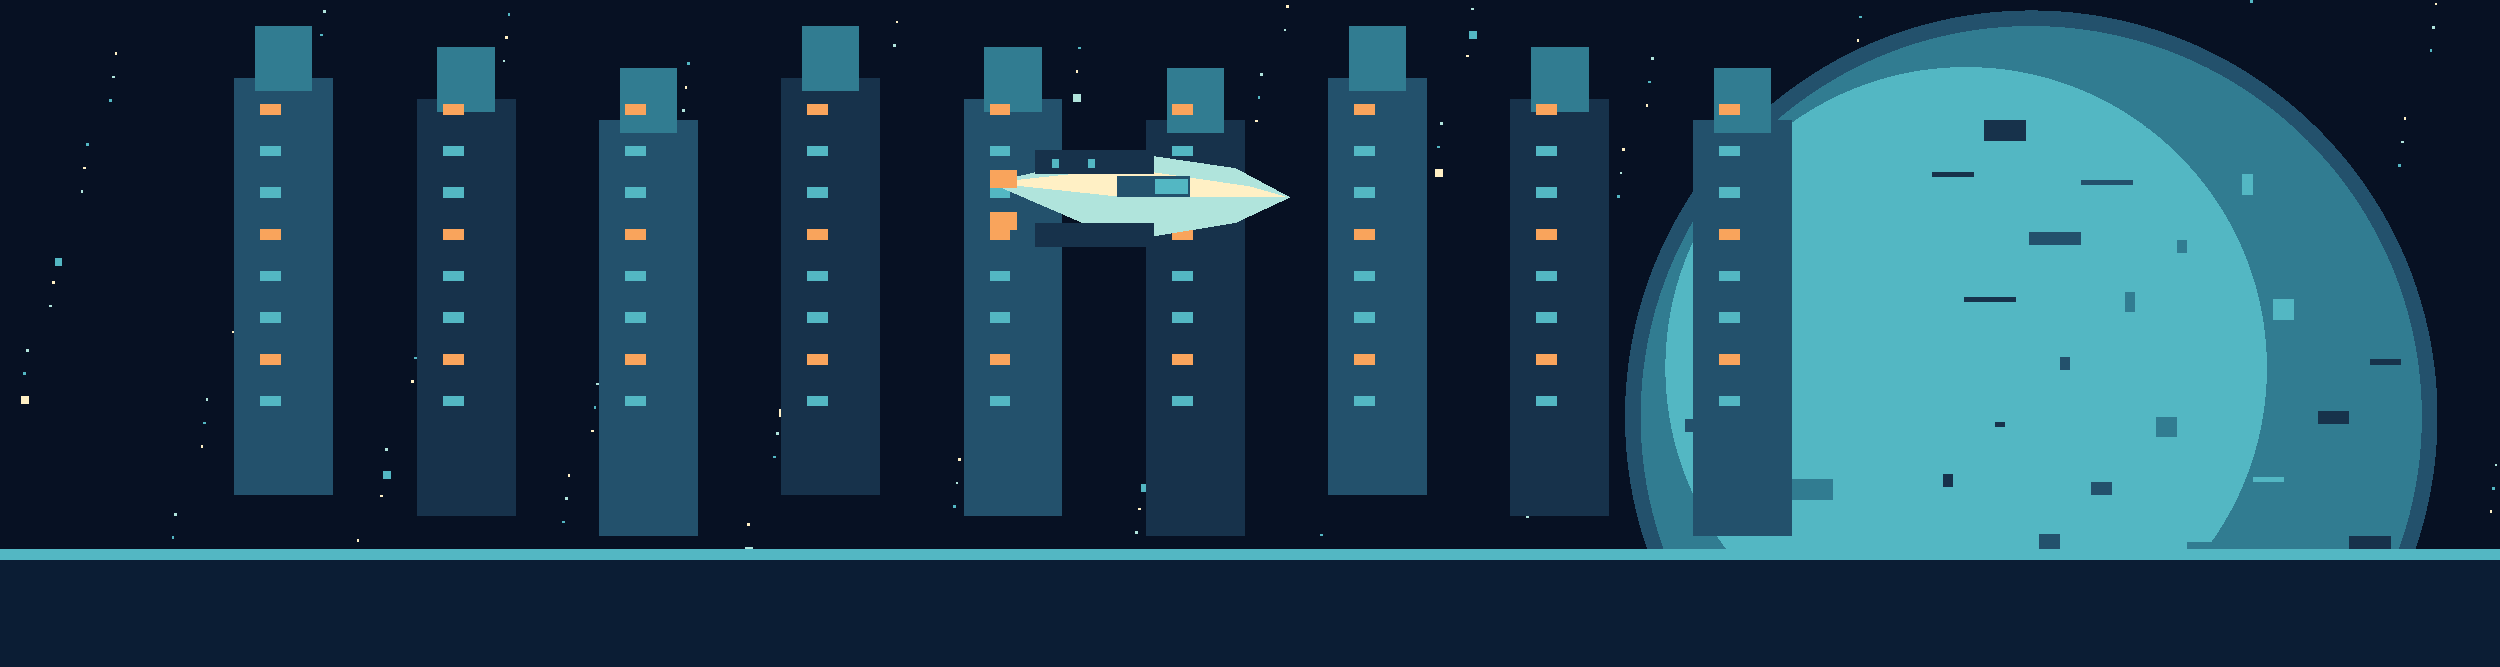
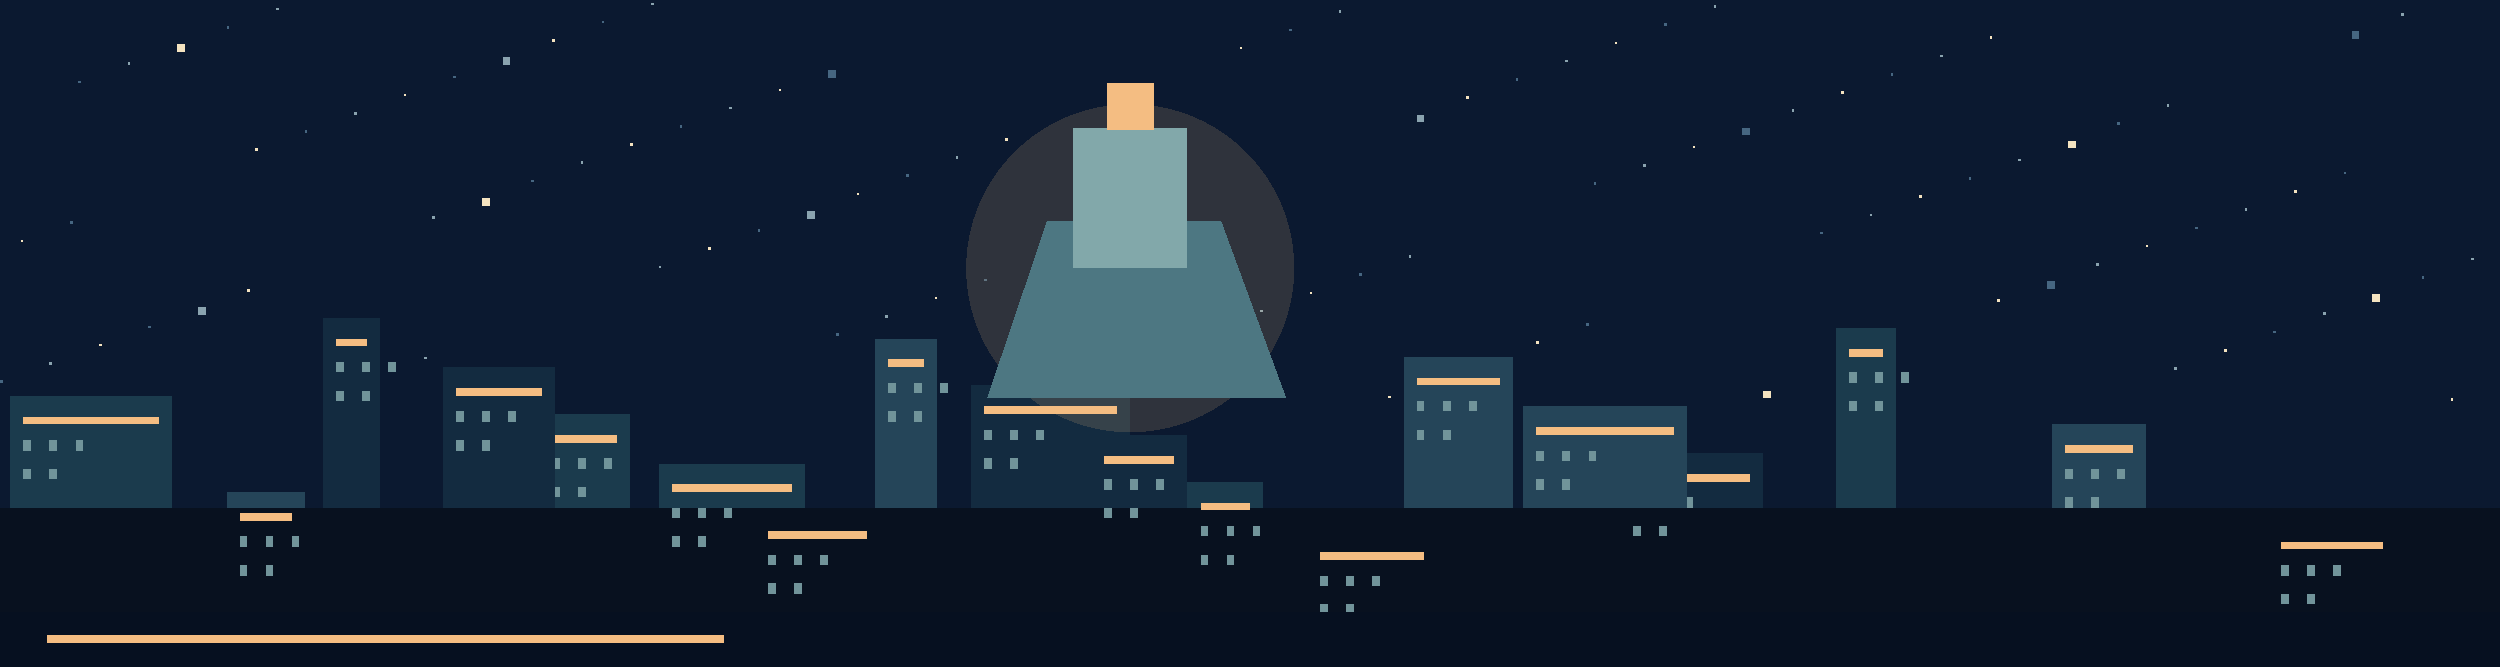
<svg xmlns="http://www.w3.org/2000/svg" width="960" height="256" viewBox="0 0 960 256" shape-rendering="crispEdges">
-   <rect x="0" y="0" width="960" height="256" fill="#071123" />
-   <rect x="438" y="186" width="3" height="3" fill="#53b7c3" />
-   <rect x="91" y="109" width="1" height="1" fill="#b0e4dc" />
-   <rect x="704" y="32" width="1" height="1" fill="#fff0c5" />
-   <rect x="357" y="211" width="1" height="1" fill="#53b7c3" />
-   <rect x="10" y="134" width="1" height="1" fill="#b0e4dc" />
-   <rect x="623" y="57" width="1" height="1" fill="#fff0c5" />
-   <rect x="276" y="236" width="1" height="1" fill="#53b7c3" />
-   <rect x="889" y="159" width="1" height="1" fill="#b0e4dc" />
-   <rect x="542" y="82" width="1" height="1" fill="#fff0c5" />
-   <rect x="195" y="5" width="1" height="1" fill="#53b7c3" />
-   <rect x="808" y="184" width="1" height="1" fill="#b0e4dc" />
-   <rect x="461" y="107" width="1" height="1" fill="#fff0c5" />
-   <rect x="114" y="30" width="1" height="1" fill="#53b7c3" />
-   <rect x="727" y="209" width="1" height="1" fill="#b0e4dc" />
-   <rect x="380" y="132" width="1" height="1" fill="#fff0c5" />
-   <rect x="33" y="55" width="1" height="1" fill="#53b7c3" />
-   <rect x="646" y="234" width="1" height="1" fill="#b0e4dc" />
-   <rect x="299" y="157" width="3" height="3" fill="#fff0c5" />
-   <rect x="912" y="80" width="1" height="1" fill="#53b7c3" />
-   <rect x="565" y="3" width="1" height="1" fill="#b0e4dc" />
-   <rect x="218" y="182" width="1" height="1" fill="#fff0c5" />
-   <rect x="831" y="105" width="1" height="1" fill="#53b7c3" />
-   <rect x="484" y="28" width="1" height="1" fill="#b0e4dc" />
-   <rect x="137" y="207" width="1" height="1" fill="#fff0c5" />
-   <rect x="750" y="130" width="1" height="1" fill="#53b7c3" />
-   <rect x="403" y="53" width="1" height="1" fill="#b0e4dc" />
-   <rect x="56" y="232" width="1" height="1" fill="#fff0c5" />
-   <rect x="669" y="155" width="1" height="1" fill="#53b7c3" />
-   <rect x="322" y="78" width="1" height="1" fill="#b0e4dc" />
-   <rect x="935" y="1" width="1" height="1" fill="#fff0c5" />
-   <rect x="588" y="180" width="1" height="1" fill="#53b7c3" />
-   <rect x="241" y="103" width="1" height="1" fill="#b0e4dc" />
-   <rect x="854" y="26" width="1" height="1" fill="#fff0c5" />
-   <rect x="507" y="205" width="1" height="1" fill="#53b7c3" />
-   <rect x="160" y="128" width="3" height="3" fill="#b0e4dc" />
-   <rect x="773" y="51" width="1" height="1" fill="#fff0c5" />
-   <rect x="426" y="230" width="1" height="1" fill="#53b7c3" />
-   <rect x="79" y="153" width="1" height="1" fill="#b0e4dc" />
-   <rect x="692" y="76" width="1" height="1" fill="#fff0c5" />
-   <rect x="345" y="255" width="1" height="1" fill="#53b7c3" />
-   <rect x="958" y="178" width="1" height="1" fill="#b0e4dc" />
-   <rect x="611" y="101" width="1" height="1" fill="#fff0c5" />
-   <rect x="264" y="24" width="1" height="1" fill="#53b7c3" />
-   <rect x="877" y="203" width="1" height="1" fill="#b0e4dc" />
-   <rect x="530" y="126" width="1" height="1" fill="#fff0c5" />
-   <rect x="183" y="49" width="1" height="1" fill="#53b7c3" />
-   <rect x="796" y="228" width="1" height="1" fill="#b0e4dc" />
-   <rect x="449" y="151" width="1" height="1" fill="#fff0c5" />
-   <rect x="102" y="74" width="1" height="1" fill="#53b7c3" />
-   <rect x="715" y="253" width="1" height="1" fill="#b0e4dc" />
-   <rect x="368" y="176" width="1" height="1" fill="#fff0c5" />
-   <rect x="21" y="99" width="3" height="3" fill="#53b7c3" />
-   <rect x="634" y="22" width="1" height="1" fill="#b0e4dc" />
-   <rect x="287" y="201" width="1" height="1" fill="#fff0c5" />
-   <rect x="900" y="124" width="1" height="1" fill="#53b7c3" />
-   <rect x="553" y="47" width="1" height="1" fill="#b0e4dc" />
-   <rect x="206" y="226" width="1" height="1" fill="#fff0c5" />
-   <rect x="819" y="149" width="1" height="1" fill="#53b7c3" />
-   <rect x="472" y="72" width="1" height="1" fill="#b0e4dc" />
-   <rect x="125" y="251" width="1" height="1" fill="#fff0c5" />
-   <rect x="738" y="174" width="1" height="1" fill="#53b7c3" />
-   <rect x="391" y="97" width="1" height="1" fill="#b0e4dc" />
-   <rect x="44" y="20" width="1" height="1" fill="#fff0c5" />
-   <rect x="657" y="199" width="1" height="1" fill="#53b7c3" />
-   <rect x="310" y="122" width="1" height="1" fill="#b0e4dc" />
-   <rect x="923" y="45" width="1" height="1" fill="#fff0c5" />
-   <rect x="576" y="224" width="1" height="1" fill="#53b7c3" />
-   <rect x="229" y="147" width="1" height="1" fill="#b0e4dc" />
-   <rect x="842" y="70" width="3" height="3" fill="#fff0c5" />
-   <rect x="495" y="249" width="1" height="1" fill="#53b7c3" />
-   <rect x="148" y="172" width="1" height="1" fill="#b0e4dc" />
-   <rect x="761" y="95" width="1" height="1" fill="#fff0c5" />
-   <rect x="414" y="18" width="1" height="1" fill="#53b7c3" />
-   <rect x="67" y="197" width="1" height="1" fill="#b0e4dc" />
-   <rect x="680" y="120" width="1" height="1" fill="#fff0c5" />
-   <rect x="333" y="43" width="1" height="1" fill="#53b7c3" />
-   <rect x="946" y="222" width="1" height="1" fill="#b0e4dc" />
-   <rect x="599" y="145" width="1" height="1" fill="#fff0c5" />
-   <rect x="252" y="68" width="1" height="1" fill="#53b7c3" />
-   <rect x="865" y="247" width="1" height="1" fill="#b0e4dc" />
-   <rect x="518" y="170" width="1" height="1" fill="#fff0c5" />
-   <rect x="171" y="93" width="1" height="1" fill="#53b7c3" />
-   <rect x="784" y="16" width="1" height="1" fill="#b0e4dc" />
-   <rect x="437" y="195" width="1" height="1" fill="#fff0c5" />
-   <rect x="90" y="118" width="1" height="1" fill="#53b7c3" />
-   <rect x="703" y="41" width="3" height="3" fill="#b0e4dc" />
-   <rect x="356" y="220" width="1" height="1" fill="#fff0c5" />
-   <rect x="9" y="143" width="1" height="1" fill="#53b7c3" />
-   <rect x="622" y="66" width="1" height="1" fill="#b0e4dc" />
-   <rect x="275" y="245" width="1" height="1" fill="#fff0c5" />
-   <rect x="888" y="168" width="1" height="1" fill="#53b7c3" />
-   <rect x="541" y="91" width="1" height="1" fill="#b0e4dc" />
-   <rect x="194" y="14" width="1" height="1" fill="#fff0c5" />
-   <rect x="807" y="193" width="1" height="1" fill="#53b7c3" />
-   <rect x="460" y="116" width="1" height="1" fill="#b0e4dc" />
-   <rect x="113" y="39" width="1" height="1" fill="#fff0c5" />
-   <rect x="726" y="218" width="1" height="1" fill="#53b7c3" />
-   <rect x="379" y="141" width="1" height="1" fill="#b0e4dc" />
-   <rect x="32" y="64" width="1" height="1" fill="#fff0c5" />
-   <rect x="645" y="243" width="1" height="1" fill="#53b7c3" />
-   <rect x="298" y="166" width="1" height="1" fill="#b0e4dc" />
-   <rect x="911" y="89" width="1" height="1" fill="#fff0c5" />
-   <rect x="564" y="12" width="3" height="3" fill="#53b7c3" />
-   <rect x="217" y="191" width="1" height="1" fill="#b0e4dc" />
-   <rect x="830" y="114" width="1" height="1" fill="#fff0c5" />
-   <rect x="483" y="37" width="1" height="1" fill="#53b7c3" />
-   <rect x="136" y="216" width="1" height="1" fill="#b0e4dc" />
-   <rect x="749" y="139" width="1" height="1" fill="#fff0c5" />
-   <rect x="402" y="62" width="1" height="1" fill="#53b7c3" />
-   <rect x="55" y="241" width="1" height="1" fill="#b0e4dc" />
-   <rect x="668" y="164" width="1" height="1" fill="#fff0c5" />
-   <rect x="321" y="87" width="1" height="1" fill="#53b7c3" />
-   <rect x="934" y="10" width="1" height="1" fill="#b0e4dc" />
-   <rect x="587" y="189" width="1" height="1" fill="#fff0c5" />
-   <rect x="240" y="112" width="1" height="1" fill="#53b7c3" />
-   <rect x="853" y="35" width="1" height="1" fill="#b0e4dc" />
-   <rect x="506" y="214" width="1" height="1" fill="#fff0c5" />
-   <rect x="159" y="137" width="1" height="1" fill="#53b7c3" />
-   <rect x="772" y="60" width="1" height="1" fill="#b0e4dc" />
-   <rect x="425" y="239" width="3" height="3" fill="#fff0c5" />
-   <rect x="78" y="162" width="1" height="1" fill="#53b7c3" />
-   <rect x="691" y="85" width="1" height="1" fill="#b0e4dc" />
-   <rect x="344" y="8" width="1" height="1" fill="#fff0c5" />
-   <rect x="957" y="187" width="1" height="1" fill="#53b7c3" />
-   <rect x="610" y="110" width="1" height="1" fill="#b0e4dc" />
-   <rect x="263" y="33" width="1" height="1" fill="#fff0c5" />
-   <rect x="876" y="212" width="1" height="1" fill="#53b7c3" />
-   <rect x="529" y="135" width="1" height="1" fill="#b0e4dc" />
-   <rect x="182" y="58" width="1" height="1" fill="#fff0c5" />
-   <rect x="795" y="237" width="1" height="1" fill="#53b7c3" />
-   <rect x="448" y="160" width="1" height="1" fill="#b0e4dc" />
-   <rect x="101" y="83" width="1" height="1" fill="#fff0c5" />
-   <rect x="714" y="6" width="1" height="1" fill="#53b7c3" />
-   <rect x="367" y="185" width="1" height="1" fill="#b0e4dc" />
-   <rect x="20" y="108" width="1" height="1" fill="#fff0c5" />
-   <rect x="633" y="31" width="1" height="1" fill="#53b7c3" />
-   <rect x="286" y="210" width="3" height="3" fill="#b0e4dc" />
-   <rect x="899" y="133" width="1" height="1" fill="#fff0c5" />
-   <rect x="552" y="56" width="1" height="1" fill="#53b7c3" />
-   <rect x="205" y="235" width="1" height="1" fill="#b0e4dc" />
-   <rect x="818" y="158" width="1" height="1" fill="#fff0c5" />
-   <rect x="471" y="81" width="1" height="1" fill="#53b7c3" />
-   <rect x="124" y="4" width="1" height="1" fill="#b0e4dc" />
-   <rect x="737" y="183" width="1" height="1" fill="#fff0c5" />
-   <rect x="390" y="106" width="1" height="1" fill="#53b7c3" />
-   <rect x="43" y="29" width="1" height="1" fill="#b0e4dc" />
-   <rect x="656" y="208" width="1" height="1" fill="#fff0c5" />
-   <rect x="309" y="131" width="1" height="1" fill="#53b7c3" />
-   <rect x="922" y="54" width="1" height="1" fill="#b0e4dc" />
-   <rect x="575" y="233" width="1" height="1" fill="#fff0c5" />
-   <rect x="228" y="156" width="1" height="1" fill="#53b7c3" />
-   <rect x="841" y="79" width="1" height="1" fill="#b0e4dc" />
-   <rect x="494" y="2" width="1" height="1" fill="#fff0c5" />
-   <rect x="147" y="181" width="3" height="3" fill="#53b7c3" />
-   <rect x="760" y="104" width="1" height="1" fill="#b0e4dc" />
-   <rect x="413" y="27" width="1" height="1" fill="#fff0c5" />
-   <rect x="66" y="206" width="1" height="1" fill="#53b7c3" />
-   <rect x="679" y="129" width="1" height="1" fill="#b0e4dc" />
-   <rect x="332" y="52" width="1" height="1" fill="#fff0c5" />
-   <rect x="945" y="231" width="1" height="1" fill="#53b7c3" />
-   <rect x="598" y="154" width="1" height="1" fill="#b0e4dc" />
-   <rect x="251" y="77" width="1" height="1" fill="#fff0c5" />
-   <rect x="864" y="0" width="1" height="1" fill="#53b7c3" />
-   <rect x="517" y="179" width="1" height="1" fill="#b0e4dc" />
-   <rect x="170" y="102" width="1" height="1" fill="#fff0c5" />
-   <rect x="783" y="25" width="1" height="1" fill="#53b7c3" />
-   <rect x="436" y="204" width="1" height="1" fill="#b0e4dc" />
-   <rect x="89" y="127" width="1" height="1" fill="#fff0c5" />
-   <rect x="702" y="50" width="1" height="1" fill="#53b7c3" />
-   <rect x="355" y="229" width="1" height="1" fill="#b0e4dc" />
-   <rect x="8" y="152" width="3" height="3" fill="#fff0c5" />
-   <rect x="621" y="75" width="1" height="1" fill="#53b7c3" />
-   <rect x="274" y="254" width="1" height="1" fill="#b0e4dc" />
-   <rect x="887" y="177" width="1" height="1" fill="#fff0c5" />
-   <rect x="540" y="100" width="1" height="1" fill="#53b7c3" />
-   <rect x="193" y="23" width="1" height="1" fill="#b0e4dc" />
-   <rect x="806" y="202" width="1" height="1" fill="#fff0c5" />
-   <rect x="459" y="125" width="1" height="1" fill="#53b7c3" />
-   <rect x="112" y="48" width="1" height="1" fill="#b0e4dc" />
-   <rect x="725" y="227" width="1" height="1" fill="#fff0c5" />
-   <rect x="378" y="150" width="1" height="1" fill="#53b7c3" />
-   <rect x="31" y="73" width="1" height="1" fill="#b0e4dc" />
-   <rect x="644" y="252" width="1" height="1" fill="#fff0c5" />
-   <rect x="297" y="175" width="1" height="1" fill="#53b7c3" />
-   <rect x="910" y="98" width="1" height="1" fill="#b0e4dc" />
-   <rect x="563" y="21" width="1" height="1" fill="#fff0c5" />
-   <rect x="216" y="200" width="1" height="1" fill="#53b7c3" />
-   <rect x="829" y="123" width="3" height="3" fill="#b0e4dc" />
-   <rect x="482" y="46" width="1" height="1" fill="#fff0c5" />
-   <rect x="135" y="225" width="1" height="1" fill="#53b7c3" />
-   <rect x="748" y="148" width="1" height="1" fill="#b0e4dc" />
-   <rect x="401" y="71" width="1" height="1" fill="#fff0c5" />
-   <rect x="54" y="250" width="1" height="1" fill="#53b7c3" />
-   <rect x="667" y="173" width="1" height="1" fill="#b0e4dc" />
-   <rect x="320" y="96" width="1" height="1" fill="#fff0c5" />
-   <rect x="933" y="19" width="1" height="1" fill="#53b7c3" />
-   <rect x="586" y="198" width="1" height="1" fill="#b0e4dc" />
-   <rect x="239" y="121" width="1" height="1" fill="#fff0c5" />
-   <rect x="852" y="44" width="1" height="1" fill="#53b7c3" />
-   <rect x="505" y="223" width="1" height="1" fill="#b0e4dc" />
-   <rect x="158" y="146" width="1" height="1" fill="#fff0c5" />
-   <rect x="771" y="69" width="1" height="1" fill="#53b7c3" />
-   <rect x="424" y="248" width="1" height="1" fill="#b0e4dc" />
-   <rect x="77" y="171" width="1" height="1" fill="#fff0c5" />
-   <rect x="690" y="94" width="3" height="3" fill="#53b7c3" />
-   <rect x="343" y="17" width="1" height="1" fill="#b0e4dc" />
-   <rect x="956" y="196" width="1" height="1" fill="#fff0c5" />
-   <rect x="609" y="119" width="1" height="1" fill="#53b7c3" />
-   <rect x="262" y="42" width="1" height="1" fill="#b0e4dc" />
-   <rect x="875" y="221" width="1" height="1" fill="#fff0c5" />
-   <rect x="528" y="144" width="1" height="1" fill="#53b7c3" />
-   <rect x="181" y="67" width="1" height="1" fill="#b0e4dc" />
-   <rect x="794" y="246" width="1" height="1" fill="#fff0c5" />
-   <rect x="447" y="169" width="1" height="1" fill="#53b7c3" />
-   <rect x="100" y="92" width="1" height="1" fill="#b0e4dc" />
-   <rect x="713" y="15" width="1" height="1" fill="#fff0c5" />
-   <rect x="366" y="194" width="1" height="1" fill="#53b7c3" />
-   <rect x="19" y="117" width="1" height="1" fill="#b0e4dc" />
-   <rect x="632" y="40" width="1" height="1" fill="#fff0c5" />
-   <rect x="285" y="219" width="1" height="1" fill="#53b7c3" />
-   <rect x="898" y="142" width="1" height="1" fill="#b0e4dc" />
-   <rect x="551" y="65" width="3" height="3" fill="#fff0c5" />
-   <rect x="204" y="244" width="1" height="1" fill="#53b7c3" />
-   <rect x="817" y="167" width="1" height="1" fill="#b0e4dc" />
-   <rect x="470" y="90" width="1" height="1" fill="#fff0c5" />
-   <rect x="123" y="13" width="1" height="1" fill="#53b7c3" />
-   <rect x="736" y="192" width="1" height="1" fill="#b0e4dc" />
-   <rect x="389" y="115" width="1" height="1" fill="#fff0c5" />
-   <rect x="42" y="38" width="1" height="1" fill="#53b7c3" />
-   <rect x="655" y="217" width="1" height="1" fill="#b0e4dc" />
-   <rect x="308" y="140" width="1" height="1" fill="#fff0c5" />
-   <rect x="921" y="63" width="1" height="1" fill="#53b7c3" />
-   <rect x="574" y="242" width="1" height="1" fill="#b0e4dc" />
-   <rect x="227" y="165" width="1" height="1" fill="#fff0c5" />
-   <rect x="840" y="88" width="1" height="1" fill="#53b7c3" />
-   <rect x="493" y="11" width="1" height="1" fill="#b0e4dc" />
-   <rect x="146" y="190" width="1" height="1" fill="#fff0c5" />
-   <rect x="759" y="113" width="1" height="1" fill="#53b7c3" />
-   <rect x="412" y="36" width="3" height="3" fill="#b0e4dc" />
-   <rect x="65" y="215" width="1" height="1" fill="#fff0c5" />
-   <circle cx="780" cy="160" r="156" fill="#23516c" />
-   <circle cx="780" cy="160" r="150" fill="#317c91" />
-   <circle cx="755" cy="141.25" r="115.5" fill="#53b7c3" />
-   <rect x="766" y="162" width="4" height="2" fill="#17324b" />
-   <rect x="803" y="185" width="8" height="5" fill="#23516c" />
-   <rect x="840" y="208" width="12" height="8" fill="#317c91" />
-   <rect x="877" y="231" width="16" height="2" fill="#53b7c3" />
-   <rect x="762" y="46" width="16" height="8" fill="#17324b" />
-   <rect x="799" y="69" width="20" height="2" fill="#23516c" />
-   <rect x="836" y="92" width="4" height="5" fill="#317c91" />
-   <rect x="873" y="115" width="8" height="8" fill="#53b7c3" />
-   <rect x="910" y="138" width="12" height="2" fill="#17324b" />
-   <rect x="647" y="161" width="16" height="5" fill="#23516c" />
-   <rect x="684" y="184" width="20" height="8" fill="#317c91" />
-   <rect x="721" y="207" width="4" height="2" fill="#53b7c3" />
-   <rect x="758" y="230" width="8" height="5" fill="#17324b" />
-   <rect x="795" y="253" width="12" height="8" fill="#23516c" />
-   <rect x="832" y="276" width="16" height="2" fill="#317c91" />
-   <rect x="717" y="91" width="16" height="8" fill="#53b7c3" />
-   <rect x="754" y="114" width="20" height="2" fill="#17324b" />
-   <rect x="791" y="137" width="4" height="5" fill="#23516c" />
-   <rect x="828" y="160" width="8" height="8" fill="#317c91" />
-   <rect x="865" y="183" width="12" height="2" fill="#53b7c3" />
-   <rect x="902" y="206" width="16" height="5" fill="#17324b" />
-   <rect x="713" y="275" width="8" height="5" fill="#53b7c3" />
-   <rect x="824" y="44" width="20" height="5" fill="#317c91" />
-   <rect x="861" y="67" width="4" height="8" fill="#53b7c3" />
-   <rect x="672" y="136" width="16" height="8" fill="#317c91" />
-   <rect x="709" y="159" width="20" height="2" fill="#53b7c3" />
-   <rect x="746" y="182" width="4" height="5" fill="#17324b" />
-   <rect x="783" y="205" width="8" height="8" fill="#23516c" />
-   <rect x="820" y="228" width="12" height="2" fill="#317c91" />
-   <rect x="857" y="251" width="16" height="5" fill="#53b7c3" />
-   <rect x="742" y="66" width="16" height="2" fill="#17324b" />
-   <rect x="779" y="89" width="20" height="5" fill="#23516c" />
-   <rect x="816" y="112" width="4" height="8" fill="#317c91" />
-   <rect x="853" y="135" width="8" height="2" fill="#53b7c3" />
-   <rect x="890" y="158" width="12" height="5" fill="#17324b" />
-   <rect x="664" y="204" width="20" height="2" fill="#317c91" />
-   <rect x="90" y="30" width="38" height="160" fill="#23516c" />
-   <rect x="98" y="10" width="22" height="25" fill="#317c91" />
-   <rect x="100" y="40" width="8" height="4" fill="#f9a45c" />
-   <rect x="100" y="56" width="8" height="4" fill="#53b7c3" />
-   <rect x="100" y="72" width="8" height="4" fill="#53b7c3" />
-   <rect x="100" y="88" width="8" height="4" fill="#f9a45c" />
-   <rect x="100" y="104" width="8" height="4" fill="#53b7c3" />
-   <rect x="100" y="120" width="8" height="4" fill="#53b7c3" />
-   <rect x="100" y="136" width="8" height="4" fill="#f9a45c" />
-   <rect x="100" y="152" width="8" height="4" fill="#53b7c3" />
-   <rect x="160" y="38" width="38" height="160" fill="#17324b" />
-   <rect x="168" y="18" width="22" height="25" fill="#317c91" />
-   <rect x="170" y="40" width="8" height="4" fill="#f9a45c" />
-   <rect x="170" y="56" width="8" height="4" fill="#53b7c3" />
-   <rect x="170" y="72" width="8" height="4" fill="#53b7c3" />
-   <rect x="170" y="88" width="8" height="4" fill="#f9a45c" />
-   <rect x="170" y="104" width="8" height="4" fill="#53b7c3" />
-   <rect x="170" y="120" width="8" height="4" fill="#53b7c3" />
-   <rect x="170" y="136" width="8" height="4" fill="#f9a45c" />
-   <rect x="170" y="152" width="8" height="4" fill="#53b7c3" />
-   <rect x="230" y="46" width="38" height="160" fill="#23516c" />
-   <rect x="238" y="26" width="22" height="25" fill="#317c91" />
-   <rect x="240" y="40" width="8" height="4" fill="#f9a45c" />
-   <rect x="240" y="56" width="8" height="4" fill="#53b7c3" />
-   <rect x="240" y="72" width="8" height="4" fill="#53b7c3" />
-   <rect x="240" y="88" width="8" height="4" fill="#f9a45c" />
-   <rect x="240" y="104" width="8" height="4" fill="#53b7c3" />
-   <rect x="240" y="120" width="8" height="4" fill="#53b7c3" />
-   <rect x="240" y="136" width="8" height="4" fill="#f9a45c" />
-   <rect x="240" y="152" width="8" height="4" fill="#53b7c3" />
-   <rect x="300" y="30" width="38" height="160" fill="#17324b" />
-   <rect x="308" y="10" width="22" height="25" fill="#317c91" />
-   <rect x="310" y="40" width="8" height="4" fill="#f9a45c" />
-   <rect x="310" y="56" width="8" height="4" fill="#53b7c3" />
-   <rect x="310" y="72" width="8" height="4" fill="#53b7c3" />
-   <rect x="310" y="88" width="8" height="4" fill="#f9a45c" />
-   <rect x="310" y="104" width="8" height="4" fill="#53b7c3" />
-   <rect x="310" y="120" width="8" height="4" fill="#53b7c3" />
-   <rect x="310" y="136" width="8" height="4" fill="#f9a45c" />
-   <rect x="310" y="152" width="8" height="4" fill="#53b7c3" />
-   <rect x="370" y="38" width="38" height="160" fill="#23516c" />
-   <rect x="378" y="18" width="22" height="25" fill="#317c91" />
-   <rect x="380" y="40" width="8" height="4" fill="#f9a45c" />
-   <rect x="380" y="56" width="8" height="4" fill="#53b7c3" />
-   <rect x="380" y="72" width="8" height="4" fill="#53b7c3" />
-   <rect x="380" y="88" width="8" height="4" fill="#f9a45c" />
-   <rect x="380" y="104" width="8" height="4" fill="#53b7c3" />
-   <rect x="380" y="120" width="8" height="4" fill="#53b7c3" />
-   <rect x="380" y="136" width="8" height="4" fill="#f9a45c" />
-   <rect x="380" y="152" width="8" height="4" fill="#53b7c3" />
-   <rect x="440" y="46" width="38" height="160" fill="#17324b" />
-   <rect x="448" y="26" width="22" height="25" fill="#317c91" />
-   <rect x="450" y="40" width="8" height="4" fill="#f9a45c" />
-   <rect x="450" y="56" width="8" height="4" fill="#53b7c3" />
-   <rect x="450" y="72" width="8" height="4" fill="#53b7c3" />
-   <rect x="450" y="88" width="8" height="4" fill="#f9a45c" />
-   <rect x="450" y="104" width="8" height="4" fill="#53b7c3" />
-   <rect x="450" y="120" width="8" height="4" fill="#53b7c3" />
-   <rect x="450" y="136" width="8" height="4" fill="#f9a45c" />
-   <rect x="450" y="152" width="8" height="4" fill="#53b7c3" />
-   <rect x="510" y="30" width="38" height="160" fill="#23516c" />
-   <rect x="518" y="10" width="22" height="25" fill="#317c91" />
-   <rect x="520" y="40" width="8" height="4" fill="#f9a45c" />
-   <rect x="520" y="56" width="8" height="4" fill="#53b7c3" />
-   <rect x="520" y="72" width="8" height="4" fill="#53b7c3" />
-   <rect x="520" y="88" width="8" height="4" fill="#f9a45c" />
-   <rect x="520" y="104" width="8" height="4" fill="#53b7c3" />
-   <rect x="520" y="120" width="8" height="4" fill="#53b7c3" />
-   <rect x="520" y="136" width="8" height="4" fill="#f9a45c" />
-   <rect x="520" y="152" width="8" height="4" fill="#53b7c3" />
-   <rect x="580" y="38" width="38" height="160" fill="#17324b" />
-   <rect x="588" y="18" width="22" height="25" fill="#317c91" />
-   <rect x="590" y="40" width="8" height="4" fill="#f9a45c" />
-   <rect x="590" y="56" width="8" height="4" fill="#53b7c3" />
-   <rect x="590" y="72" width="8" height="4" fill="#53b7c3" />
-   <rect x="590" y="88" width="8" height="4" fill="#f9a45c" />
-   <rect x="590" y="104" width="8" height="4" fill="#53b7c3" />
-   <rect x="590" y="120" width="8" height="4" fill="#53b7c3" />
-   <rect x="590" y="136" width="8" height="4" fill="#f9a45c" />
-   <rect x="590" y="152" width="8" height="4" fill="#53b7c3" />
-   <rect x="650" y="46" width="38" height="160" fill="#23516c" />
-   <rect x="658" y="26" width="22" height="25" fill="#317c91" />
-   <rect x="660" y="40" width="8" height="4" fill="#f9a45c" />
-   <rect x="660" y="56" width="8" height="4" fill="#53b7c3" />
-   <rect x="660" y="72" width="8" height="4" fill="#53b7c3" />
-   <rect x="660" y="88" width="8" height="4" fill="#f9a45c" />
-   <rect x="660" y="104" width="8" height="4" fill="#53b7c3" />
-   <rect x="660" y="120" width="8" height="4" fill="#53b7c3" />
-   <rect x="660" y="136" width="8" height="4" fill="#f9a45c" />
-   <rect x="660" y="152" width="8" height="4" fill="#53b7c3" />
-   <rect x="0" y="211" width="960" height="45" fill="#0b1d34" />
-   <rect x="0" y="211" width="960" height="4" fill="#53b7c3" />
-   <g transform="translate(380 52) scale(0.7)">
-     <path d="M0 26 L74 9 L135 18 L165 34 L135 48 L74 58 Z" fill="#b0e4dc" />
-     <path d="M0 26 L75 18 L143 28 L164 34 L75 34 Z" fill="#fff0c5" />
-     <rect x="25" y="8" width="65" height="13" fill="#17324b" />
-     <rect x="25" y="48" width="65" height="13" fill="#17324b" />
-     <rect x="70" y="22" width="40" height="12" fill="#23516c" />
-     <rect x="91" y="24" width="18" height="8" fill="#53b7c3" />
-     <rect x="0" y="19" width="15" height="10" fill="#f9a45c" />
-     <rect x="0" y="42" width="15" height="10" fill="#f9a45c" />
-     <rect x="34" y="13" width="4" height="5" fill="#53b7c3" />
-     <rect x="54" y="13" width="4" height="5" fill="#53b7c3" />
-   </g>
+   <rect x="0" y="0" width="960" height="256" fill="#0b1930" />
+   <rect x="0" y="195" width="960" height="61" fill="#08111f" />
+   <rect x="903" y="12" width="3" height="3" fill="#466681" />
+   <rect x="166" y="83" width="1" height="1" fill="#8aa3af" />
+   <rect x="389" y="154" width="1" height="1" fill="#f4e3c0" />
+   <rect x="612" y="70" width="1" height="1" fill="#466681" />
+   <rect x="835" y="141" width="1" height="1" fill="#8aa3af" />
+   <rect x="98" y="57" width="1" height="1" fill="#f4e3c0" />
+   <rect x="321" y="128" width="1" height="1" fill="#466681" />
+   <rect x="544" y="44" width="3" height="3" fill="#8aa3af" />
+   <rect x="767" y="115" width="1" height="1" fill="#f4e3c0" />
+   <rect x="30" y="31" width="1" height="1" fill="#466681" />
+   <rect x="253" y="102" width="1" height="1" fill="#8aa3af" />
+   <rect x="476" y="18" width="1" height="1" fill="#f4e3c0" />
+   <rect x="699" y="89" width="1" height="1" fill="#466681" />
+   <rect x="922" y="5" width="1" height="1" fill="#8aa3af" />
+   <rect x="185" y="76" width="3" height="3" fill="#f4e3c0" />
+   <rect x="408" y="147" width="1" height="1" fill="#466681" />
+   <rect x="631" y="63" width="1" height="1" fill="#8aa3af" />
+   <rect x="854" y="134" width="1" height="1" fill="#f4e3c0" />
+   <rect x="117" y="50" width="1" height="1" fill="#466681" />
+   <rect x="340" y="121" width="1" height="1" fill="#8aa3af" />
+   <rect x="563" y="37" width="1" height="1" fill="#f4e3c0" />
+   <rect x="786" y="108" width="3" height="3" fill="#466681" />
+   <rect x="49" y="24" width="1" height="1" fill="#8aa3af" />
+   <rect x="272" y="95" width="1" height="1" fill="#f4e3c0" />
+   <rect x="495" y="11" width="1" height="1" fill="#466681" />
+   <rect x="718" y="82" width="1" height="1" fill="#8aa3af" />
+   <rect x="941" y="153" width="1" height="1" fill="#f4e3c0" />
+   <rect x="204" y="69" width="1" height="1" fill="#466681" />
+   <rect x="427" y="140" width="3" height="3" fill="#8aa3af" />
+   <rect x="650" y="56" width="1" height="1" fill="#f4e3c0" />
+   <rect x="873" y="127" width="1" height="1" fill="#466681" />
+   <rect x="136" y="43" width="1" height="1" fill="#8aa3af" />
+   <rect x="359" y="114" width="1" height="1" fill="#f4e3c0" />
+   <rect x="582" y="30" width="1" height="1" fill="#466681" />
+   <rect x="805" y="101" width="1" height="1" fill="#8aa3af" />
+   <rect x="68" y="17" width="3" height="3" fill="#f4e3c0" />
+   <rect x="291" y="88" width="1" height="1" fill="#466681" />
+   <rect x="514" y="4" width="1" height="1" fill="#8aa3af" />
+   <rect x="737" y="75" width="1" height="1" fill="#f4e3c0" />
+   <rect x="0" y="146" width="1" height="1" fill="#466681" />
+   <rect x="223" y="62" width="1" height="1" fill="#8aa3af" />
+   <rect x="446" y="133" width="1" height="1" fill="#f4e3c0" />
+   <rect x="669" y="49" width="3" height="3" fill="#466681" />
+   <rect x="892" y="120" width="1" height="1" fill="#8aa3af" />
+   <rect x="155" y="36" width="1" height="1" fill="#f4e3c0" />
+   <rect x="378" y="107" width="1" height="1" fill="#466681" />
+   <rect x="601" y="23" width="1" height="1" fill="#8aa3af" />
+   <rect x="824" y="94" width="1" height="1" fill="#f4e3c0" />
+   <rect x="87" y="10" width="1" height="1" fill="#466681" />
+   <rect x="310" y="81" width="3" height="3" fill="#8aa3af" />
+   <rect x="533" y="152" width="1" height="1" fill="#f4e3c0" />
+   <rect x="756" y="68" width="1" height="1" fill="#466681" />
+   <rect x="19" y="139" width="1" height="1" fill="#8aa3af" />
+   <rect x="242" y="55" width="1" height="1" fill="#f4e3c0" />
+   <rect x="465" y="126" width="1" height="1" fill="#466681" />
+   <rect x="688" y="42" width="1" height="1" fill="#8aa3af" />
+   <rect x="911" y="113" width="3" height="3" fill="#f4e3c0" />
+   <rect x="174" y="29" width="1" height="1" fill="#466681" />
+   <rect x="397" y="100" width="1" height="1" fill="#8aa3af" />
+   <rect x="620" y="16" width="1" height="1" fill="#f4e3c0" />
+   <rect x="843" y="87" width="1" height="1" fill="#466681" />
+   <rect x="106" y="3" width="1" height="1" fill="#8aa3af" />
+   <rect x="329" y="74" width="1" height="1" fill="#f4e3c0" />
+   <rect x="552" y="145" width="3" height="3" fill="#466681" />
+   <rect x="775" y="61" width="1" height="1" fill="#8aa3af" />
+   <rect x="38" y="132" width="1" height="1" fill="#f4e3c0" />
+   <rect x="261" y="48" width="1" height="1" fill="#466681" />
+   <rect x="484" y="119" width="1" height="1" fill="#8aa3af" />
+   <rect x="707" y="35" width="1" height="1" fill="#f4e3c0" />
+   <rect x="930" y="106" width="1" height="1" fill="#466681" />
+   <rect x="193" y="22" width="3" height="3" fill="#8aa3af" />
+   <rect x="416" y="93" width="1" height="1" fill="#f4e3c0" />
+   <rect x="639" y="9" width="1" height="1" fill="#466681" />
+   <rect x="862" y="80" width="1" height="1" fill="#8aa3af" />
+   <rect x="125" y="151" width="1" height="1" fill="#f4e3c0" />
+   <rect x="348" y="67" width="1" height="1" fill="#466681" />
+   <rect x="571" y="138" width="1" height="1" fill="#8aa3af" />
+   <rect x="794" y="54" width="3" height="3" fill="#f4e3c0" />
+   <rect x="57" y="125" width="1" height="1" fill="#466681" />
+   <rect x="280" y="41" width="1" height="1" fill="#8aa3af" />
+   <rect x="503" y="112" width="1" height="1" fill="#f4e3c0" />
+   <rect x="726" y="28" width="1" height="1" fill="#466681" />
+   <rect x="949" y="99" width="1" height="1" fill="#8aa3af" />
+   <rect x="212" y="15" width="1" height="1" fill="#f4e3c0" />
+   <rect x="435" y="86" width="3" height="3" fill="#466681" />
+   <rect x="658" y="2" width="1" height="1" fill="#8aa3af" />
+   <rect x="881" y="73" width="1" height="1" fill="#f4e3c0" />
+   <rect x="144" y="144" width="1" height="1" fill="#466681" />
+   <rect x="367" y="60" width="1" height="1" fill="#8aa3af" />
+   <rect x="590" y="131" width="1" height="1" fill="#f4e3c0" />
+   <rect x="813" y="47" width="1" height="1" fill="#466681" />
+   <rect x="76" y="118" width="3" height="3" fill="#8aa3af" />
+   <rect x="299" y="34" width="1" height="1" fill="#f4e3c0" />
+   <rect x="522" y="105" width="1" height="1" fill="#466681" />
+   <rect x="745" y="21" width="1" height="1" fill="#8aa3af" />
+   <rect x="8" y="92" width="1" height="1" fill="#f4e3c0" />
+   <rect x="231" y="8" width="1" height="1" fill="#466681" />
+   <rect x="454" y="79" width="1" height="1" fill="#8aa3af" />
+   <rect x="677" y="150" width="3" height="3" fill="#f4e3c0" />
+   <rect x="900" y="66" width="1" height="1" fill="#466681" />
+   <rect x="163" y="137" width="1" height="1" fill="#8aa3af" />
+   <rect x="386" y="53" width="1" height="1" fill="#f4e3c0" />
+   <rect x="609" y="124" width="1" height="1" fill="#466681" />
+   <rect x="832" y="40" width="1" height="1" fill="#8aa3af" />
+   <rect x="95" y="111" width="1" height="1" fill="#f4e3c0" />
+   <rect x="318" y="27" width="3" height="3" fill="#466681" />
+   <rect x="541" y="98" width="1" height="1" fill="#8aa3af" />
+   <rect x="764" y="14" width="1" height="1" fill="#f4e3c0" />
+   <rect x="27" y="85" width="1" height="1" fill="#466681" />
+   <rect x="250" y="1" width="1" height="1" fill="#8aa3af" />
+   <rect x="124" y="122" width="22" height="73" fill="#132b40" />
+   <rect x="129" y="130" width="12" height="3" fill="#f4bd82" />
+   <rect x="129" y="139" width="3" height="4" fill="#71949a" />
+   <rect x="139" y="139" width="3" height="4" fill="#71949a" />
+   <rect x="149" y="139" width="3" height="4" fill="#71949a" />
+   <rect x="129" y="150" width="3" height="4" fill="#71949a" />
+   <rect x="139" y="150" width="3" height="4" fill="#71949a" />
+   <rect x="207" y="159" width="35" height="36" fill="#1b3b4d" />
+   <rect x="212" y="167" width="25" height="3" fill="#f4bd82" />
+   <rect x="212" y="176" width="3" height="4" fill="#71949a" />
+   <rect x="222" y="176" width="3" height="4" fill="#71949a" />
+   <rect x="232" y="176" width="3" height="4" fill="#71949a" />
+   <rect x="212" y="187" width="3" height="4" fill="#71949a" />
+   <rect x="222" y="187" width="3" height="4" fill="#71949a" />
+   <rect x="290" y="196" width="48" height="-1" fill="#254559" />
+   <rect x="295" y="204" width="38" height="3" fill="#f4bd82" />
+   <rect x="295" y="213" width="3" height="4" fill="#71949a" />
+   <rect x="305" y="213" width="3" height="4" fill="#71949a" />
+   <rect x="315" y="213" width="3" height="4" fill="#71949a" />
+   <rect x="295" y="224" width="3" height="4" fill="#71949a" />
+   <rect x="305" y="224" width="3" height="4" fill="#71949a" />
+   <rect x="373" y="148" width="61" height="47" fill="#132b40" />
+   <rect x="378" y="156" width="51" height="3" fill="#f4bd82" />
+   <rect x="378" y="165" width="3" height="4" fill="#71949a" />
+   <rect x="388" y="165" width="3" height="4" fill="#71949a" />
+   <rect x="398" y="165" width="3" height="4" fill="#71949a" />
+   <rect x="378" y="176" width="3" height="4" fill="#71949a" />
+   <rect x="388" y="176" width="3" height="4" fill="#71949a" />
+   <rect x="456" y="185" width="29" height="10" fill="#1b3b4d" />
+   <rect x="461" y="193" width="19" height="3" fill="#f4bd82" />
+   <rect x="461" y="202" width="3" height="4" fill="#71949a" />
+   <rect x="471" y="202" width="3" height="4" fill="#71949a" />
+   <rect x="481" y="202" width="3" height="4" fill="#71949a" />
+   <rect x="461" y="213" width="3" height="4" fill="#71949a" />
+   <rect x="471" y="213" width="3" height="4" fill="#71949a" />
+   <rect x="539" y="137" width="42" height="58" fill="#254559" />
+   <rect x="544" y="145" width="32" height="3" fill="#f4bd82" />
+   <rect x="544" y="154" width="3" height="4" fill="#71949a" />
+   <rect x="554" y="154" width="3" height="4" fill="#71949a" />
+   <rect x="564" y="154" width="3" height="4" fill="#71949a" />
+   <rect x="544" y="165" width="3" height="4" fill="#71949a" />
+   <rect x="554" y="165" width="3" height="4" fill="#71949a" />
+   <rect x="622" y="174" width="55" height="21" fill="#132b40" />
+   <rect x="627" y="182" width="45" height="3" fill="#f4bd82" />
+   <rect x="627" y="191" width="3" height="4" fill="#71949a" />
+   <rect x="637" y="191" width="3" height="4" fill="#71949a" />
+   <rect x="647" y="191" width="3" height="4" fill="#71949a" />
+   <rect x="627" y="202" width="3" height="4" fill="#71949a" />
+   <rect x="637" y="202" width="3" height="4" fill="#71949a" />
+   <rect x="705" y="126" width="23" height="69" fill="#1b3b4d" />
+   <rect x="710" y="134" width="13" height="3" fill="#f4bd82" />
+   <rect x="710" y="143" width="3" height="4" fill="#71949a" />
+   <rect x="720" y="143" width="3" height="4" fill="#71949a" />
+   <rect x="730" y="143" width="3" height="4" fill="#71949a" />
+   <rect x="710" y="154" width="3" height="4" fill="#71949a" />
+   <rect x="720" y="154" width="3" height="4" fill="#71949a" />
+   <rect x="788" y="163" width="36" height="32" fill="#254559" />
+   <rect x="793" y="171" width="26" height="3" fill="#f4bd82" />
+   <rect x="793" y="180" width="3" height="4" fill="#71949a" />
+   <rect x="803" y="180" width="3" height="4" fill="#71949a" />
+   <rect x="813" y="180" width="3" height="4" fill="#71949a" />
+   <rect x="793" y="191" width="3" height="4" fill="#71949a" />
+   <rect x="803" y="191" width="3" height="4" fill="#71949a" />
+   <rect x="871" y="200" width="49" height="-5" fill="#132b40" />
+   <rect x="876" y="208" width="39" height="3" fill="#f4bd82" />
+   <rect x="876" y="217" width="3" height="4" fill="#71949a" />
+   <rect x="886" y="217" width="3" height="4" fill="#71949a" />
+   <rect x="896" y="217" width="3" height="4" fill="#71949a" />
+   <rect x="876" y="228" width="3" height="4" fill="#71949a" />
+   <rect x="886" y="228" width="3" height="4" fill="#71949a" />
+   <rect x="4" y="152" width="62" height="43" fill="#1b3b4d" />
+   <rect x="9" y="160" width="52" height="3" fill="#f4bd82" />
+   <rect x="9" y="169" width="3" height="4" fill="#71949a" />
+   <rect x="19" y="169" width="3" height="4" fill="#71949a" />
+   <rect x="29" y="169" width="3" height="4" fill="#71949a" />
+   <rect x="9" y="180" width="3" height="4" fill="#71949a" />
+   <rect x="19" y="180" width="3" height="4" fill="#71949a" />
+   <rect x="87" y="189" width="30" height="6" fill="#254559" />
+   <rect x="92" y="197" width="20" height="3" fill="#f4bd82" />
+   <rect x="92" y="206" width="3" height="4" fill="#71949a" />
+   <rect x="102" y="206" width="3" height="4" fill="#71949a" />
+   <rect x="112" y="206" width="3" height="4" fill="#71949a" />
+   <rect x="92" y="217" width="3" height="4" fill="#71949a" />
+   <rect x="102" y="217" width="3" height="4" fill="#71949a" />
+   <rect x="170" y="141" width="43" height="54" fill="#132b40" />
+   <rect x="175" y="149" width="33" height="3" fill="#f4bd82" />
+   <rect x="175" y="158" width="3" height="4" fill="#71949a" />
+   <rect x="185" y="158" width="3" height="4" fill="#71949a" />
+   <rect x="195" y="158" width="3" height="4" fill="#71949a" />
+   <rect x="175" y="169" width="3" height="4" fill="#71949a" />
+   <rect x="185" y="169" width="3" height="4" fill="#71949a" />
+   <rect x="253" y="178" width="56" height="17" fill="#1b3b4d" />
+   <rect x="258" y="186" width="46" height="3" fill="#f4bd82" />
+   <rect x="258" y="195" width="3" height="4" fill="#71949a" />
+   <rect x="268" y="195" width="3" height="4" fill="#71949a" />
+   <rect x="278" y="195" width="3" height="4" fill="#71949a" />
+   <rect x="258" y="206" width="3" height="4" fill="#71949a" />
+   <rect x="268" y="206" width="3" height="4" fill="#71949a" />
+   <rect x="336" y="130" width="24" height="65" fill="#254559" />
+   <rect x="341" y="138" width="14" height="3" fill="#f4bd82" />
+   <rect x="341" y="147" width="3" height="4" fill="#71949a" />
+   <rect x="351" y="147" width="3" height="4" fill="#71949a" />
+   <rect x="361" y="147" width="3" height="4" fill="#71949a" />
+   <rect x="341" y="158" width="3" height="4" fill="#71949a" />
+   <rect x="351" y="158" width="3" height="4" fill="#71949a" />
+   <rect x="419" y="167" width="37" height="28" fill="#132b40" />
+   <rect x="424" y="175" width="27" height="3" fill="#f4bd82" />
+   <rect x="424" y="184" width="3" height="4" fill="#71949a" />
+   <rect x="434" y="184" width="3" height="4" fill="#71949a" />
+   <rect x="444" y="184" width="3" height="4" fill="#71949a" />
+   <rect x="424" y="195" width="3" height="4" fill="#71949a" />
+   <rect x="434" y="195" width="3" height="4" fill="#71949a" />
+   <rect x="502" y="204" width="50" height="-9" fill="#1b3b4d" />
+   <rect x="507" y="212" width="40" height="3" fill="#f4bd82" />
+   <rect x="507" y="221" width="3" height="4" fill="#71949a" />
+   <rect x="517" y="221" width="3" height="4" fill="#71949a" />
+   <rect x="527" y="221" width="3" height="4" fill="#71949a" />
+   <rect x="507" y="232" width="3" height="4" fill="#71949a" />
+   <rect x="517" y="232" width="3" height="4" fill="#71949a" />
+   <rect x="585" y="156" width="63" height="39" fill="#254559" />
+   <rect x="590" y="164" width="53" height="3" fill="#f4bd82" />
+   <rect x="590" y="173" width="3" height="4" fill="#71949a" />
+   <rect x="600" y="173" width="3" height="4" fill="#71949a" />
+   <rect x="610" y="173" width="3" height="4" fill="#71949a" />
+   <rect x="590" y="184" width="3" height="4" fill="#71949a" />
+   <rect x="600" y="184" width="3" height="4" fill="#71949a" />
+   <circle cx="434" cy="103" r="63" fill="#f4bd82" opacity=".16" />
+   <polygon points="379,153 402,85 469,85 494,153" fill="#4d7782" />
+   <rect x="412" y="49" width="44" height="54" fill="#82a8aa" />
+   <rect x="425" y="32" width="18" height="18" fill="#f4bd82" />
+   <rect x="0" y="235" width="960" height="21" fill="#061020" />
+   <rect x="18" y="244" width="260" height="3" fill="#f4bd82" />
</svg>
